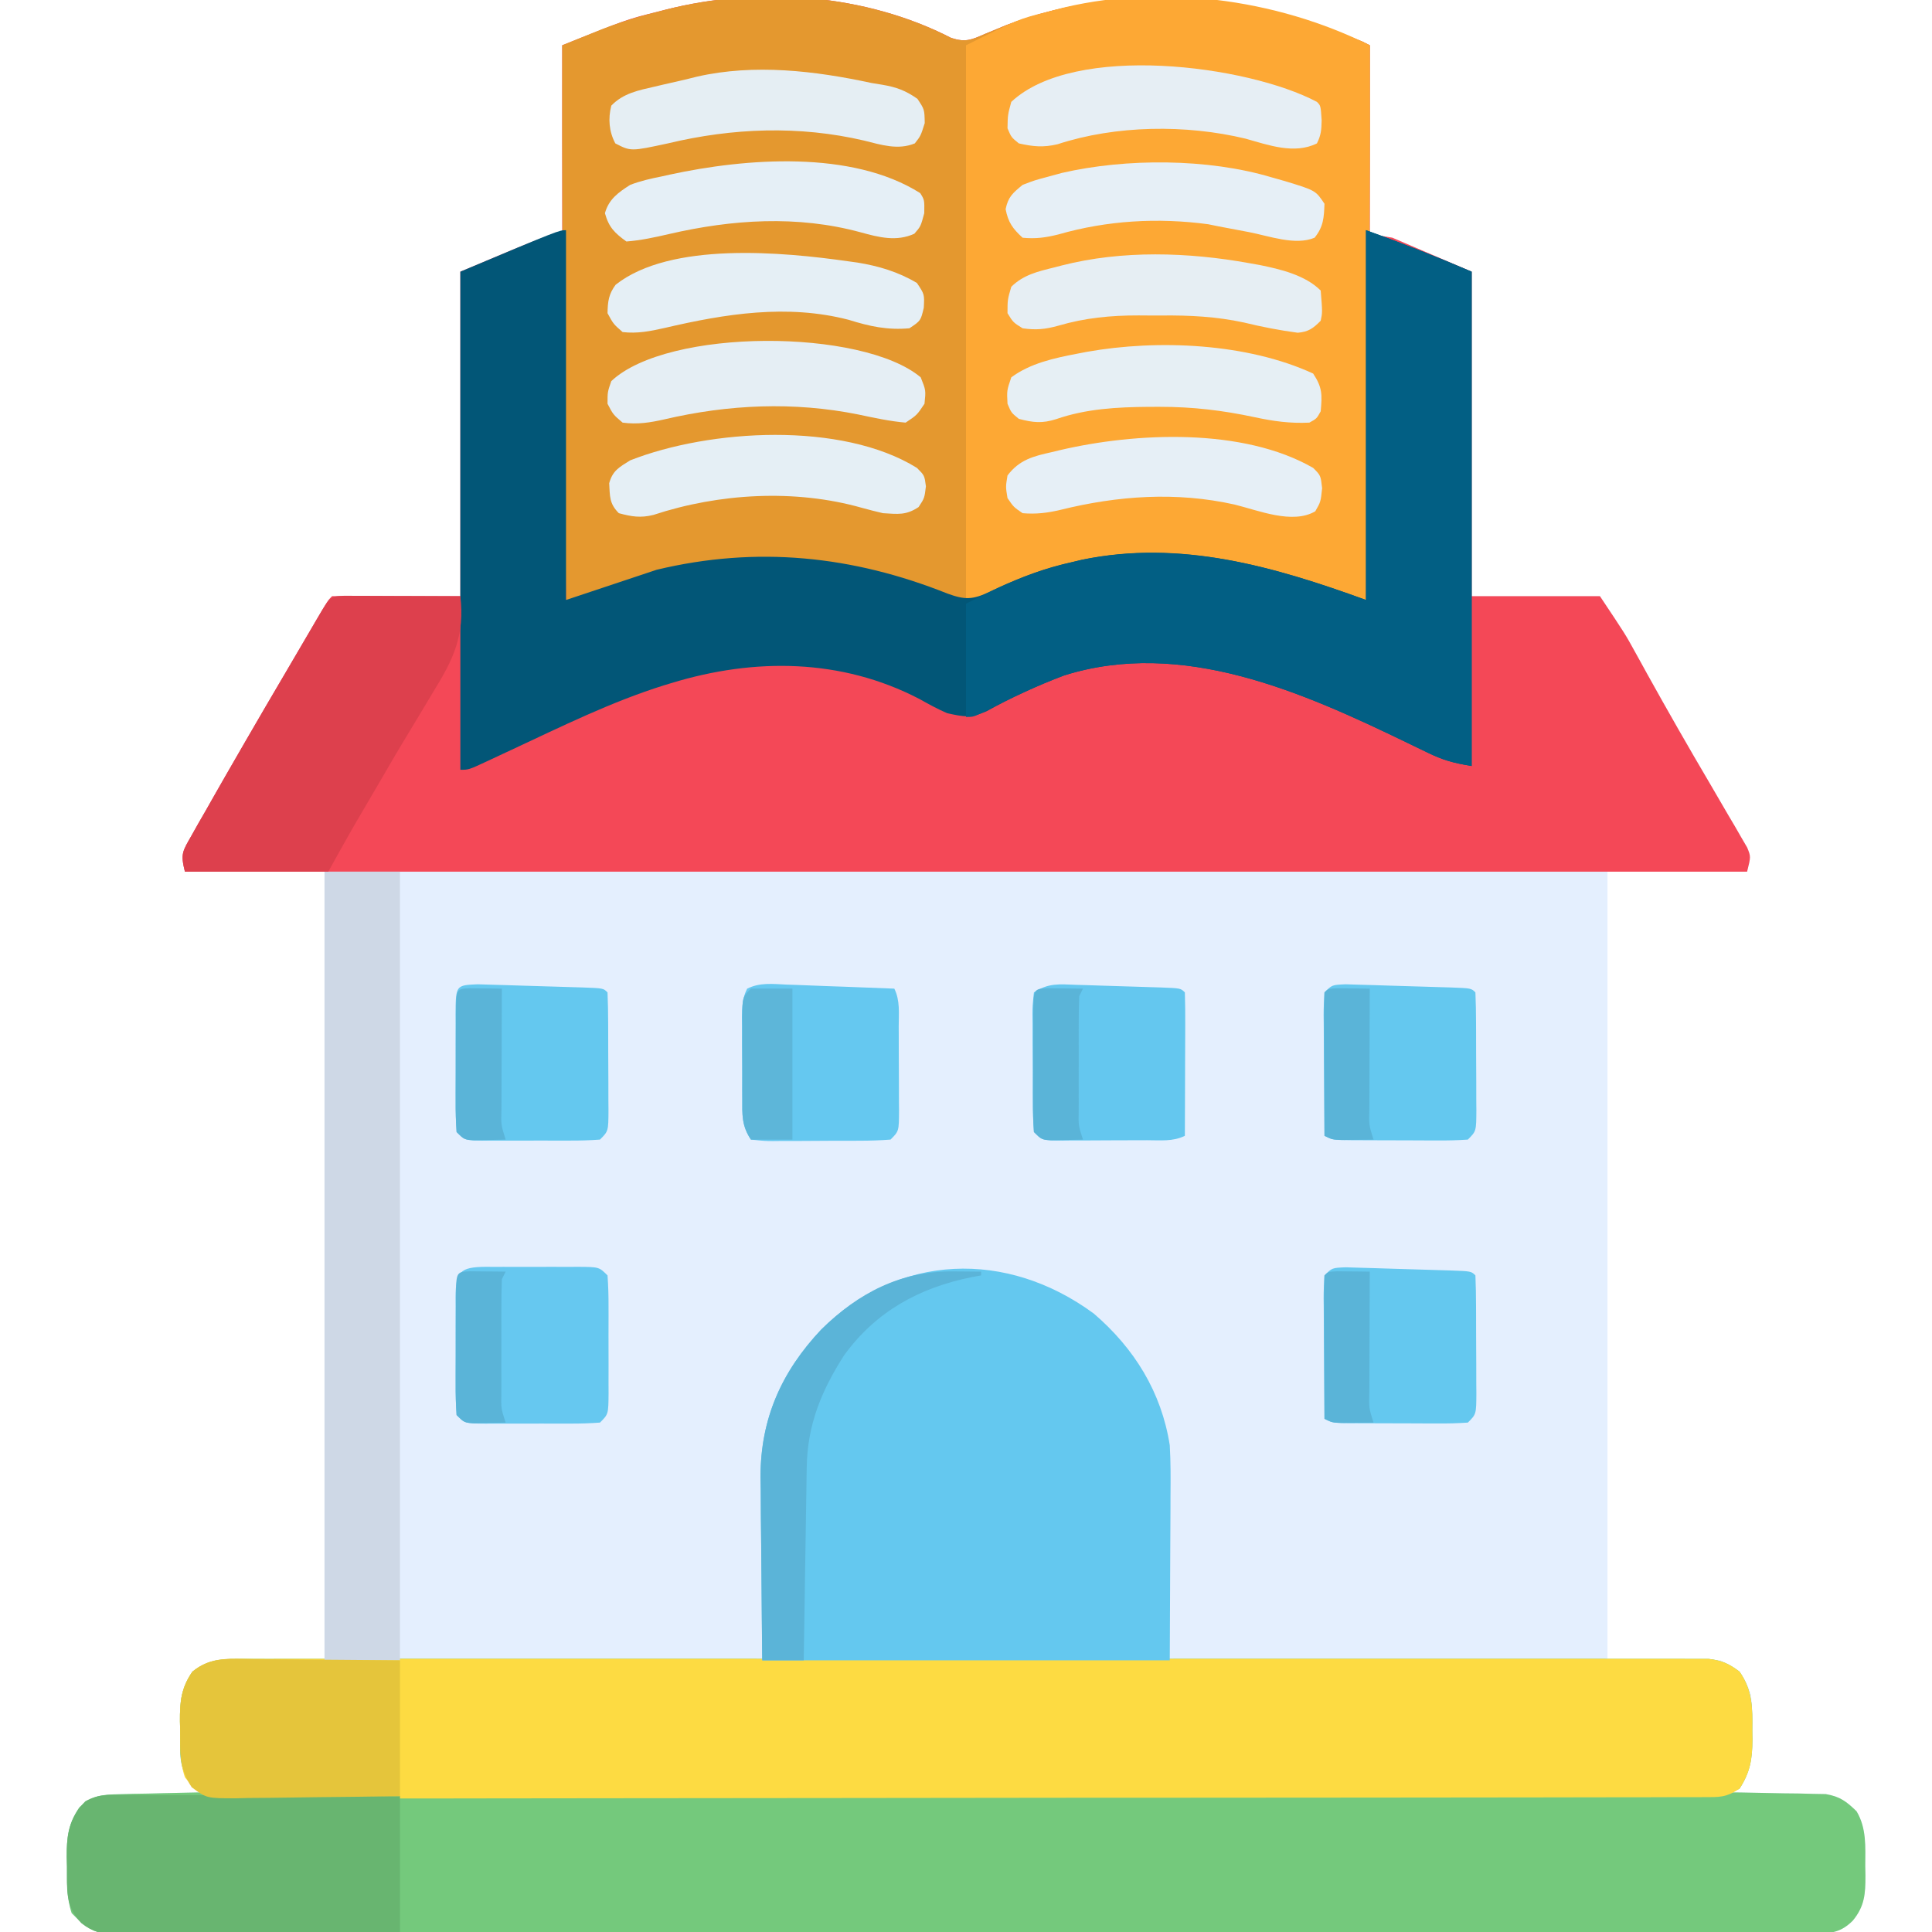
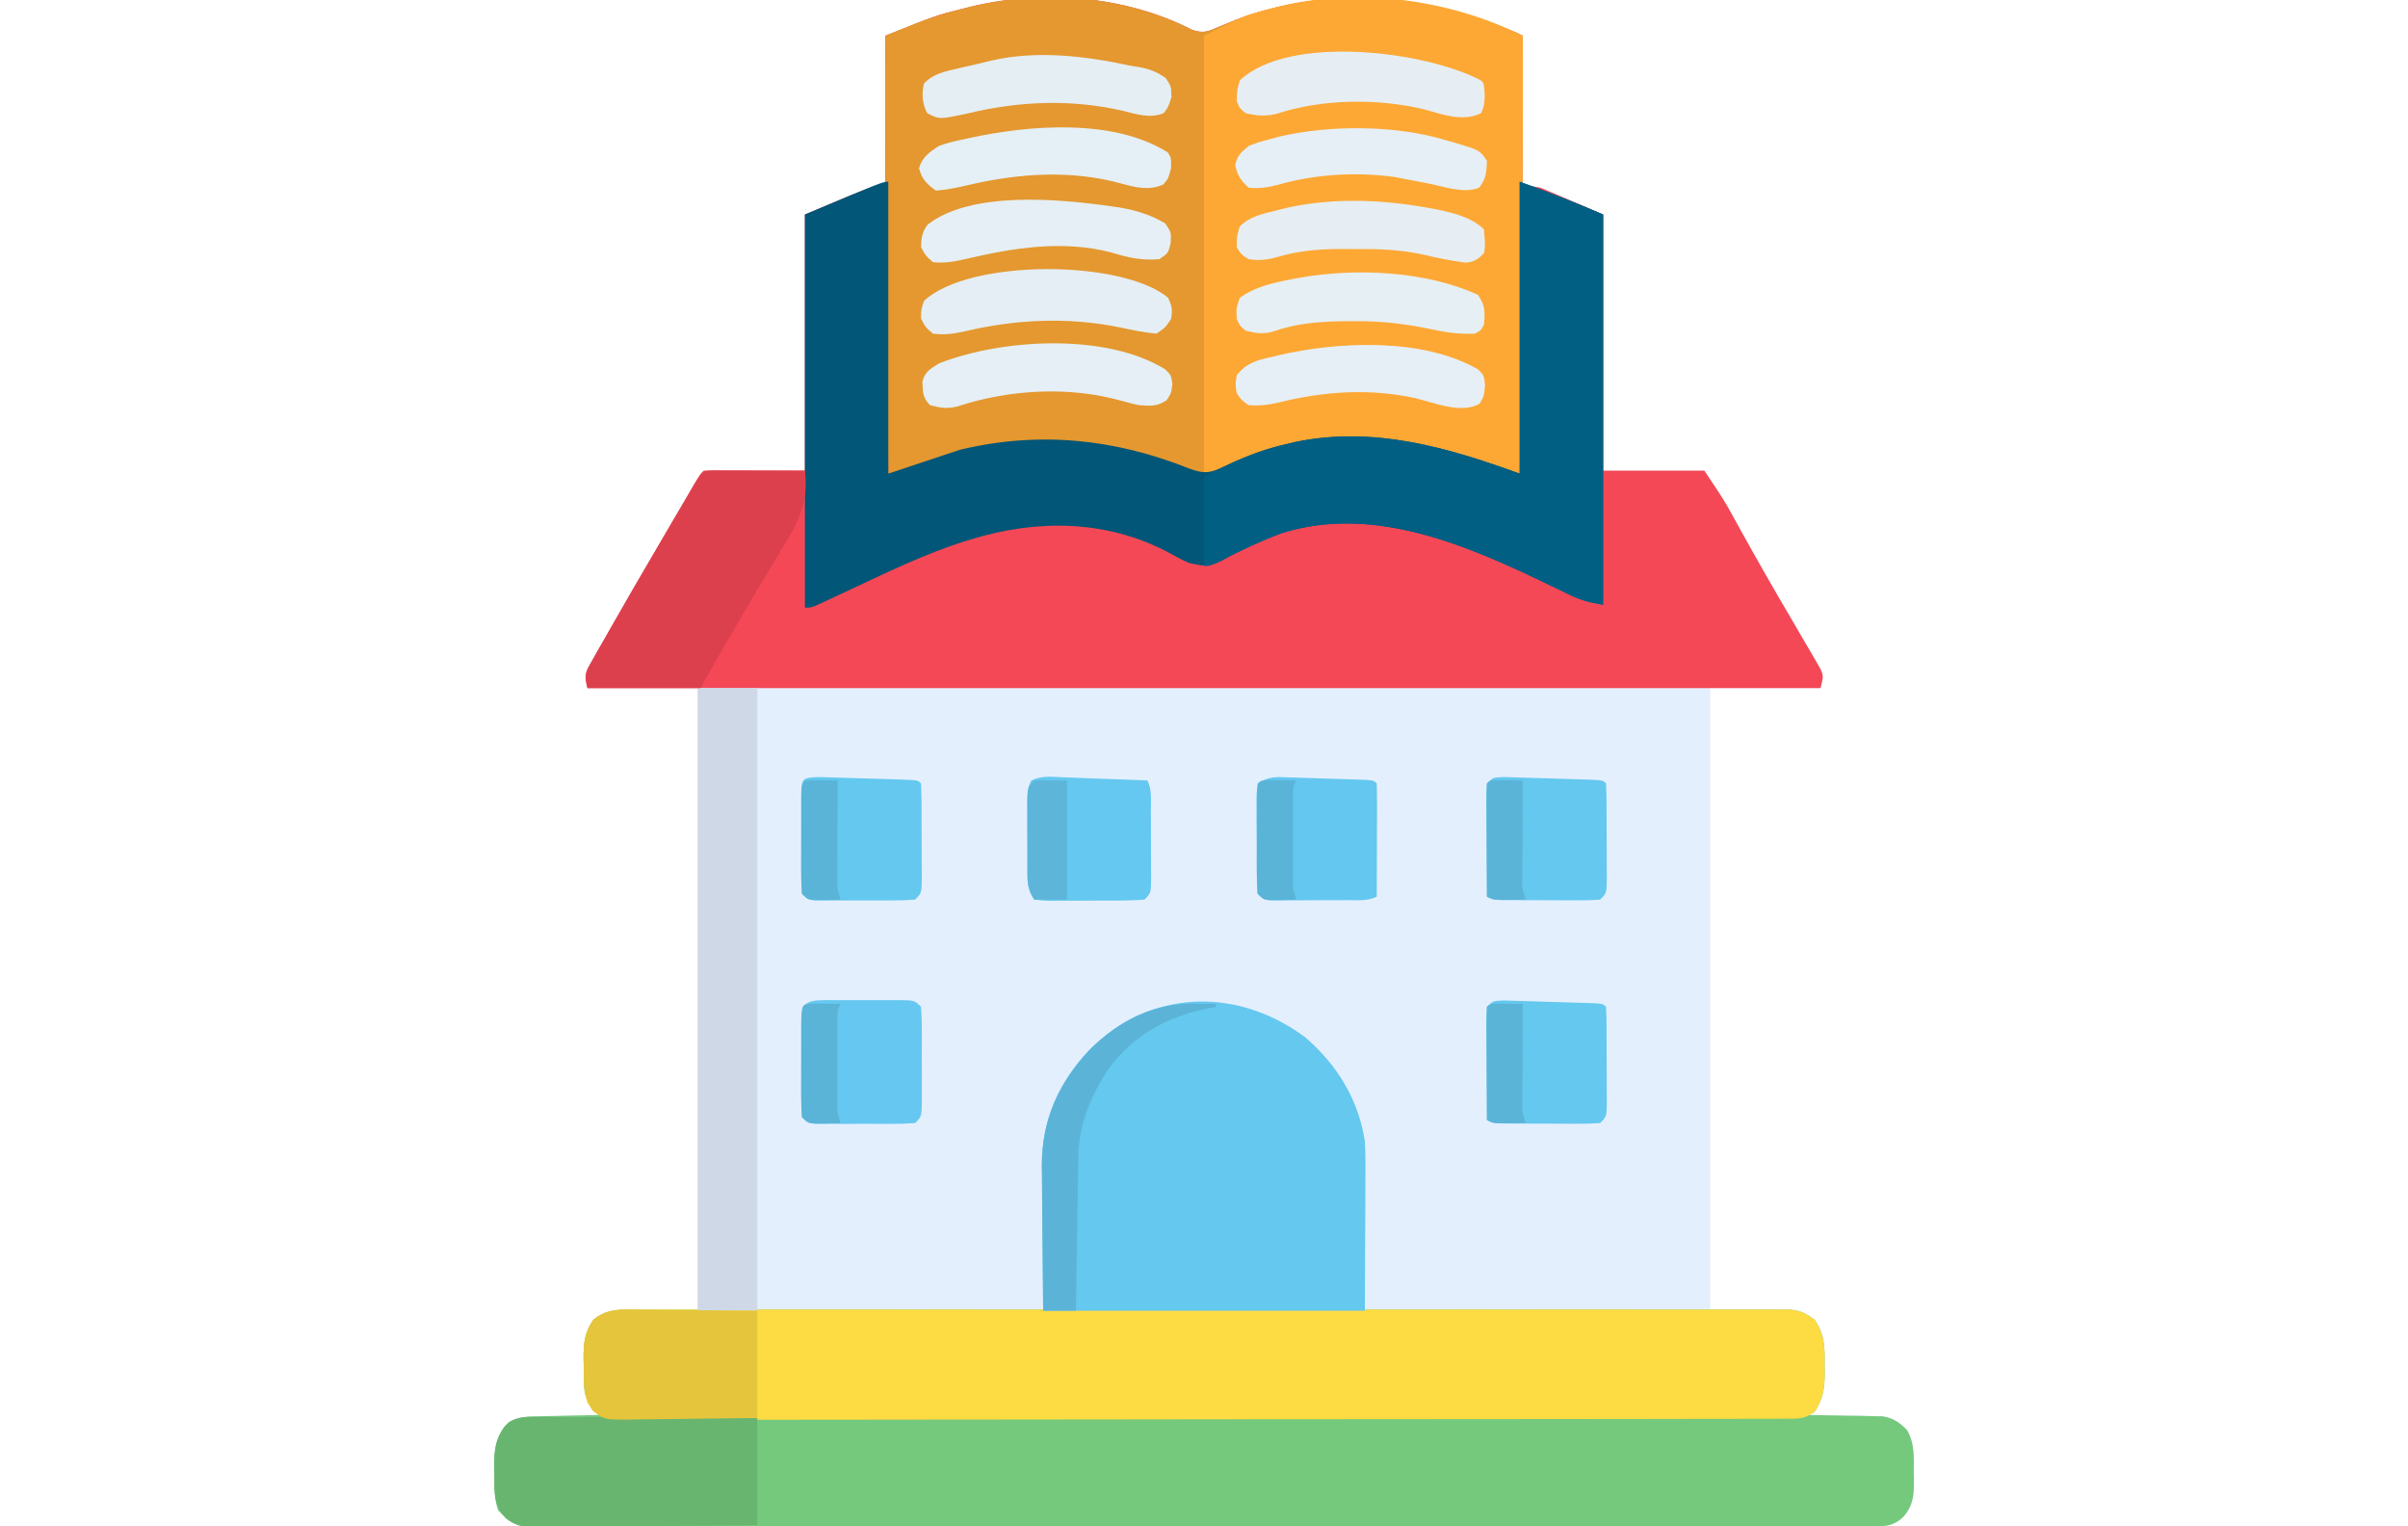
- <svg xmlns="http://www.w3.org/2000/svg" version="1.1" width="512" height="512">
+ <svg xmlns="http://www.w3.org/2000/svg" version="1.1" width="512" height="324.235" viewBox="0 0 512 512">
  <path d="M0 0 C3.765 1.218 5.333 0.512 8.91 -1.059 C9.833 -1.438 10.756 -1.817 11.707 -2.207 C12.682 -2.612 13.656 -3.017 14.66 -3.434 C46.031 -15.272 78.443 -11.487 108.91 0.941 C109.57 1.271 110.23 1.601 110.91 1.941 C110.91 18.441 110.91 34.941 110.91 51.941 C112.89 52.271 114.87 52.601 116.91 52.941 C123.84 55.911 130.77 58.881 137.91 61.941 C137.91 90.321 137.91 118.701 137.91 147.941 C149.13 147.941 160.35 147.941 171.91 147.941 C178.651 158.053 178.651 158.053 181.066 162.445 C181.878 163.91 181.878 163.91 182.705 165.404 C183.549 166.938 183.549 166.938 184.41 168.504 C189.851 178.316 195.418 188.044 201.115 197.709 C202.725 200.447 204.319 203.193 205.91 205.941 C206.495 206.93 207.081 207.919 207.684 208.938 C208.243 209.911 208.803 210.884 209.379 211.887 C210.144 213.198 210.144 213.198 210.924 214.536 C211.91 216.941 211.91 216.941 210.91 220.941 C198.7 220.941 186.49 220.941 173.91 220.941 C173.91 289.911 173.91 358.881 173.91 429.941 C183.81 429.941 193.71 429.941 203.91 429.941 C209.029 433.013 210.016 433.613 211.91 438.941 C212.315 442.121 212.33 445.24 212.285 448.441 C212.297 449.27 212.308 450.099 212.32 450.953 C212.296 456.008 211.739 459.581 208.91 463.941 C208.25 464.271 207.59 464.601 206.91 464.941 C208.143 464.955 208.143 464.955 209.401 464.97 C213.134 465.023 216.865 465.107 220.598 465.191 C221.891 465.206 223.185 465.22 224.518 465.234 C225.765 465.267 227.012 465.299 228.297 465.332 C230.017 465.363 230.017 465.363 231.772 465.396 C235.527 466.049 237.197 467.317 239.91 469.941 C242.598 474.424 242.242 479.366 242.223 484.441 C242.239 485.283 242.255 486.125 242.271 486.992 C242.275 491.79 242.088 495.096 238.91 498.941 C235.941 501.873 233.551 502.295 229.429 502.344 C228.7 502.338 227.971 502.331 227.219 502.325 C226.437 502.329 225.654 502.334 224.847 502.34 C222.208 502.353 219.569 502.344 216.93 502.336 C215.025 502.341 213.121 502.347 211.216 502.354 C205.969 502.371 200.722 502.368 195.475 502.363 C189.821 502.36 184.167 502.375 178.514 502.387 C167.432 502.408 156.351 502.413 145.269 502.411 C136.265 502.409 127.261 502.413 118.256 502.421 C115.666 502.423 113.075 502.425 110.485 502.427 C108.551 502.429 108.551 502.429 106.578 502.43 C89.112 502.444 71.646 502.451 54.181 502.447 C53.497 502.447 52.814 502.447 52.11 502.446 C48.647 502.445 45.184 502.445 41.72 502.444 C41.033 502.443 40.345 502.443 39.636 502.443 C38.245 502.443 36.854 502.442 35.463 502.442 C13.819 502.436 -7.825 502.451 -29.469 502.483 C-53.778 502.519 -78.086 502.539 -102.395 502.534 C-115.269 502.532 -128.143 502.537 -141.017 502.562 C-151.977 502.583 -162.937 502.586 -173.897 502.567 C-179.492 502.558 -185.086 502.557 -190.681 502.578 C-195.8 502.596 -200.918 502.592 -206.036 502.569 C-207.891 502.565 -209.746 502.569 -211.6 502.583 C-214.117 502.6 -216.631 502.586 -219.148 502.565 C-219.872 502.577 -220.596 502.59 -221.342 502.602 C-226.973 502.502 -229.311 500.841 -233.09 496.941 C-234.465 492.817 -234.314 488.949 -234.34 484.629 C-234.36 483.787 -234.381 482.944 -234.402 482.076 C-234.434 476.949 -234.037 473.329 -231.09 468.941 C-227.74 465.733 -225.134 465.533 -220.574 465.43 C-218.699 465.377 -218.699 465.377 -216.785 465.322 C-215.483 465.3 -214.181 465.277 -212.84 465.254 C-211.522 465.22 -210.205 465.186 -208.848 465.15 C-205.595 465.068 -202.343 464.999 -199.09 464.941 C-199.729 464.343 -200.369 463.745 -201.027 463.129 C-205 458.915 -204.307 454.085 -204.34 448.629 C-204.36 447.787 -204.381 446.944 -204.402 446.076 C-204.434 440.971 -204.102 437.27 -201.09 432.941 C-196.09 429.941 -196.09 429.941 -166.09 429.941 C-166.09 360.971 -166.09 292.001 -166.09 220.941 C-178.3 220.941 -190.51 220.941 -203.09 220.941 C-204.278 216.188 -203.732 215.592 -201.398 211.488 C-200.79 210.406 -200.182 209.324 -199.555 208.208 C-198.88 207.036 -198.204 205.864 -197.527 204.691 C-196.839 203.479 -196.152 202.266 -195.466 201.053 C-193.359 197.339 -191.227 193.639 -189.09 189.941 C-188.454 188.838 -187.818 187.735 -187.162 186.599 C-183.698 180.604 -180.205 174.628 -176.691 168.663 C-175.132 166.012 -173.578 163.358 -172.027 160.703 C-171.111 159.137 -170.194 157.57 -169.277 156.004 C-168.863 155.293 -168.448 154.583 -168.02 153.851 C-165.205 149.056 -165.205 149.056 -164.09 147.941 C-152.87 147.941 -141.65 147.941 -130.09 147.941 C-130.09 119.561 -130.09 91.181 -130.09 61.941 C-106.34 51.941 -106.34 51.941 -103.09 51.941 C-103.09 35.441 -103.09 18.941 -103.09 1.941 C-85.764 -4.989 -85.764 -4.989 -78.09 -6.871 C-76.92 -7.176 -76.92 -7.176 -75.727 -7.486 C-50.992 -13.784 -22.773 -11.711 0 0 Z " fill="#E4EFFE" transform="translate(252.0898,10.05859)" />
  <path d="M0 0 C3.765 1.218 5.333 0.512 8.91 -1.059 C9.833 -1.438 10.756 -1.817 11.707 -2.207 C12.682 -2.612 13.656 -3.017 14.66 -3.434 C46.031 -15.272 78.443 -11.487 108.91 0.941 C109.57 1.271 110.23 1.601 110.91 1.941 C110.91 18.441 110.91 34.941 110.91 51.941 C112.89 52.271 114.87 52.601 116.91 52.941 C123.84 55.911 130.77 58.881 137.91 61.941 C137.91 90.321 137.91 118.701 137.91 147.941 C149.13 147.941 160.35 147.941 171.91 147.941 C178.651 158.053 178.651 158.053 181.066 162.445 C181.878 163.91 181.878 163.91 182.705 165.404 C183.549 166.938 183.549 166.938 184.41 168.504 C189.851 178.316 195.418 188.044 201.115 197.709 C202.725 200.447 204.319 203.193 205.91 205.941 C206.495 206.93 207.081 207.919 207.684 208.938 C208.243 209.911 208.803 210.884 209.379 211.887 C210.144 213.198 210.144 213.198 210.924 214.536 C211.91 216.941 211.91 216.941 210.91 220.941 C74.29 220.941 -62.33 220.941 -203.09 220.941 C-204.278 216.188 -203.732 215.592 -201.398 211.488 C-200.486 209.865 -200.486 209.865 -199.555 208.208 C-198.88 207.036 -198.204 205.864 -197.527 204.691 C-196.839 203.479 -196.152 202.266 -195.466 201.053 C-193.359 197.339 -191.227 193.639 -189.09 189.941 C-188.136 188.287 -188.136 188.287 -187.162 186.599 C-183.698 180.604 -180.205 174.628 -176.691 168.663 C-175.132 166.012 -173.578 163.358 -172.027 160.703 C-171.111 159.137 -170.194 157.57 -169.277 156.004 C-168.863 155.293 -168.448 154.583 -168.02 153.851 C-165.205 149.056 -165.205 149.056 -164.09 147.941 C-152.87 147.941 -141.65 147.941 -130.09 147.941 C-130.09 119.561 -130.09 91.181 -130.09 61.941 C-106.34 51.941 -106.34 51.941 -103.09 51.941 C-103.09 35.441 -103.09 18.941 -103.09 1.941 C-85.764 -4.989 -85.764 -4.989 -78.09 -6.871 C-77.31 -7.074 -76.53 -7.277 -75.727 -7.486 C-50.992 -13.784 -22.773 -11.711 0 0 Z " fill="#F44857" transform="translate(252.0898,10.05859)" />
  <path d="M0 0 C0.68 -0.004 1.359 -0.009 2.059 -0.013 C4.341 -0.024 6.623 -0.014 8.905 -0.003 C10.556 -0.007 12.206 -0.012 13.857 -0.018 C18.397 -0.03 22.936 -0.024 27.476 -0.015 C32.37 -0.008 37.265 -0.018 42.159 -0.027 C51.749 -0.04 61.338 -0.037 70.928 -0.028 C78.72 -0.022 86.512 -0.021 94.304 -0.024 C95.412 -0.024 96.52 -0.025 97.662 -0.025 C99.913 -0.026 102.163 -0.027 104.414 -0.028 C125.531 -0.037 146.648 -0.027 167.765 -0.011 C185.894 0.003 204.022 0 222.151 -0.014 C243.191 -0.03 264.231 -0.036 285.272 -0.027 C287.514 -0.026 289.757 -0.025 291.999 -0.024 C293.654 -0.023 293.654 -0.023 295.343 -0.023 C303.128 -0.02 310.913 -0.024 318.698 -0.031 C328.182 -0.04 337.666 -0.038 347.15 -0.022 C351.991 -0.014 356.832 -0.011 361.673 -0.02 C366.102 -0.029 370.53 -0.025 374.959 -0.009 C376.564 -0.005 378.169 -0.007 379.774 -0.014 C381.951 -0.023 384.127 -0.014 386.304 0 C387.514 0 388.725 0.001 389.972 0.001 C393.484 0.417 395.34 1.268 398.152 3.378 C401.606 8.385 401.609 13.016 401.527 18.878 C401.538 19.706 401.55 20.535 401.562 21.389 C401.538 26.444 400.981 30.017 398.152 34.378 C397.492 34.708 396.832 35.038 396.152 35.378 C396.974 35.387 397.796 35.396 398.643 35.406 C402.376 35.46 406.107 35.543 409.839 35.628 C411.133 35.642 412.426 35.656 413.759 35.67 C415.006 35.703 416.254 35.735 417.538 35.768 C418.685 35.789 419.832 35.81 421.014 35.832 C424.769 36.485 426.438 37.753 429.152 40.378 C431.84 44.86 431.484 49.802 431.464 54.878 C431.48 55.719 431.497 56.561 431.513 57.428 C431.517 62.226 431.33 65.532 428.152 69.378 C425.183 72.309 422.793 72.731 418.67 72.78 C417.941 72.774 417.212 72.767 416.461 72.761 C415.678 72.766 414.895 72.771 414.089 72.776 C411.45 72.789 408.811 72.78 406.172 72.772 C404.267 72.777 402.362 72.783 400.457 72.79 C395.21 72.807 389.964 72.804 384.717 72.799 C379.063 72.796 373.409 72.811 367.755 72.823 C356.674 72.844 345.592 72.849 334.511 72.847 C325.507 72.846 316.502 72.849 307.498 72.857 C304.907 72.859 302.317 72.861 299.726 72.863 C297.792 72.865 297.792 72.865 295.819 72.866 C278.354 72.88 260.888 72.887 243.422 72.883 C242.739 72.883 242.056 72.883 241.352 72.882 C237.888 72.882 234.425 72.881 230.962 72.88 C230.274 72.879 229.586 72.879 228.878 72.879 C227.487 72.879 226.096 72.878 224.705 72.878 C203.061 72.872 181.417 72.887 159.772 72.92 C135.464 72.956 111.155 72.975 86.847 72.97 C73.973 72.968 61.099 72.973 48.224 72.998 C37.264 73.019 26.304 73.023 15.344 73.004 C9.75 72.994 4.155 72.993 -1.439 73.014 C-6.558 73.033 -11.676 73.028 -16.795 73.005 C-18.649 73.001 -20.504 73.005 -22.359 73.019 C-24.875 73.036 -27.389 73.022 -29.906 73.001 C-30.63 73.013 -31.354 73.026 -32.101 73.038 C-37.732 72.938 -40.07 71.277 -43.848 67.378 C-45.223 63.253 -45.072 59.385 -45.098 55.065 C-45.119 54.223 -45.139 53.38 -45.161 52.512 C-45.193 47.386 -44.795 43.765 -41.848 39.378 C-38.498 36.169 -35.893 35.969 -31.333 35.866 C-30.082 35.83 -28.832 35.795 -27.544 35.758 C-26.242 35.736 -24.94 35.713 -23.598 35.69 C-21.622 35.639 -21.622 35.639 -19.606 35.587 C-16.354 35.504 -13.101 35.435 -9.848 35.378 C-10.488 34.779 -11.127 34.181 -11.786 33.565 C-15.759 29.351 -15.065 24.521 -15.098 19.065 C-15.119 18.223 -15.139 17.38 -15.161 16.512 C-15.193 11.407 -14.86 7.706 -11.848 3.378 C-7.861 0.388 -4.93 0.002 0 0 Z " fill="#74C97C" transform="translate(62.84822,439.6225)" />
  <path d="M0 0 C3.765 1.218 5.333 0.512 8.91 -1.059 C9.833 -1.438 10.756 -1.817 11.707 -2.207 C12.682 -2.612 13.656 -3.017 14.66 -3.434 C46.031 -15.272 78.443 -11.487 108.91 0.941 C109.9 1.436 109.9 1.436 110.91 1.941 C110.981 34.543 110.813 67.136 110.447 99.735 C110.384 105.323 110.325 110.91 110.266 116.498 C110.15 127.313 110.031 138.127 109.91 148.941 C105.651 148.287 102.126 147.323 98.16 145.629 C92.71 143.47 87.321 141.947 81.598 140.691 C80.857 140.529 80.117 140.366 79.354 140.198 C56.532 135.391 29.056 136.153 8.535 148.441 C4.642 150.052 4.374 150.094 0.734 148.727 C-0.057 148.439 -0.849 148.151 -1.664 147.854 C-2.465 147.553 -3.265 147.252 -4.09 146.941 C-6.288 146.166 -8.49 145.404 -10.693 144.643 C-12.157 144.137 -13.618 143.624 -15.076 143.104 C-42.215 133.819 -70.922 138.854 -97.091 148.346 C-99.09 148.941 -99.09 148.941 -102.09 148.941 C-102.223 137.01 -102.354 125.079 -102.481 113.147 C-102.54 107.601 -102.6 102.054 -102.663 96.508 C-103.016 64.985 -103.158 33.467 -103.09 1.941 C-100.703 0.973 -98.315 0.008 -95.926 -0.956 C-95.255 -1.228 -94.585 -1.501 -93.894 -1.781 C-88.71 -3.868 -83.52 -5.539 -78.09 -6.871 C-77.31 -7.074 -76.53 -7.277 -75.727 -7.486 C-50.992 -13.784 -22.773 -11.711 0 0 Z " fill="#E4982F" transform="translate(252.0898,10.05859)" />
  <path d="M0 0 C0.07 32.601 -0.097 65.194 -0.464 97.794 C-0.526 103.381 -0.585 108.969 -0.645 114.557 C-0.76 125.371 -0.879 136.186 -1 147 C-5.259 146.345 -8.784 145.382 -12.75 143.688 C-18.2 141.529 -23.589 140.006 -29.312 138.75 C-30.053 138.587 -30.793 138.424 -31.556 138.257 C-54.577 133.408 -80.017 134.814 -101.242 145.656 C-104 147 -104 147 -107 147 C-107 98.49 -107 49.98 -107 0 C-93.165 -6.918 -93.165 -6.918 -85.625 -8.812 C-84.494 -9.117 -84.494 -9.117 -83.34 -9.428 C-56.35 -16.564 -24.875 -12.438 0 0 Z " fill="#FDA834" transform="translate(363,12)" />
  <path d="M0 0 C0.68 -0.004 1.359 -0.009 2.059 -0.013 C4.341 -0.024 6.623 -0.014 8.905 -0.003 C10.556 -0.007 12.206 -0.012 13.857 -0.018 C18.397 -0.03 22.936 -0.024 27.476 -0.015 C32.37 -0.008 37.265 -0.018 42.159 -0.027 C51.749 -0.04 61.338 -0.037 70.928 -0.028 C78.72 -0.022 86.512 -0.021 94.304 -0.024 C95.412 -0.024 96.52 -0.025 97.662 -0.025 C99.913 -0.026 102.163 -0.027 104.414 -0.028 C125.531 -0.037 146.648 -0.027 167.765 -0.011 C185.894 0.003 204.022 0 222.151 -0.014 C243.191 -0.03 264.231 -0.036 285.272 -0.027 C287.514 -0.026 289.757 -0.025 291.999 -0.024 C293.654 -0.023 293.654 -0.023 295.343 -0.023 C303.128 -0.02 310.913 -0.024 318.698 -0.031 C328.182 -0.04 337.666 -0.038 347.15 -0.022 C351.991 -0.014 356.832 -0.011 361.673 -0.02 C366.102 -0.029 370.53 -0.025 374.959 -0.009 C376.564 -0.005 378.169 -0.007 379.774 -0.014 C381.951 -0.023 384.127 -0.014 386.304 0 C387.514 0 388.725 0.001 389.972 0.001 C393.484 0.417 395.34 1.268 398.152 3.378 C401.606 8.385 401.609 13.016 401.527 18.878 C401.538 19.706 401.55 20.535 401.562 21.389 C401.538 26.441 401.006 30.036 398.152 34.378 C394.512 36.804 392.823 36.631 388.487 36.638 C387.461 36.643 387.461 36.643 386.414 36.649 C384.105 36.659 381.796 36.656 379.487 36.652 C377.822 36.656 376.156 36.661 374.491 36.668 C369.901 36.682 365.311 36.683 360.722 36.683 C355.777 36.685 350.832 36.698 345.887 36.709 C335.069 36.732 324.251 36.74 313.433 36.745 C306.682 36.748 299.931 36.755 293.18 36.762 C274.5 36.782 255.82 36.798 237.139 36.801 C235.943 36.801 234.747 36.801 233.515 36.801 C231.09 36.802 228.665 36.802 226.24 36.803 C225.037 36.803 223.833 36.803 222.593 36.803 C221.387 36.803 220.182 36.803 218.941 36.804 C199.402 36.807 179.864 36.834 160.326 36.872 C140.28 36.91 120.235 36.929 100.19 36.929 C88.929 36.93 77.668 36.938 66.408 36.967 C56.821 36.992 47.235 36.999 37.648 36.984 C32.754 36.977 27.861 36.978 22.967 37 C18.49 37.021 14.013 37.019 9.536 36.998 C7.914 36.994 6.291 36.999 4.669 37.013 C2.468 37.031 0.269 37.019 -1.932 36.998 C-3.768 37 -3.768 37 -5.64 37.001 C-9.771 36.198 -11.245 34.614 -13.848 31.378 C-15.223 27.253 -15.072 23.385 -15.098 19.065 C-15.119 18.223 -15.139 17.38 -15.161 16.512 C-15.193 11.407 -14.86 7.706 -11.848 3.378 C-7.861 0.388 -4.93 0.002 0 0 Z " fill="#FDDB42" transform="translate(62.84822,439.6225)" />
  <path d="M0 0 C0 32.34 0 64.68 0 98 C7.92 95.36 15.84 92.72 24 90 C50.515 83.62 75.984 86.276 101.056 96.292 C105.796 98.019 107.739 97.96 112.481 95.751 C113.168 95.42 113.855 95.09 114.562 94.75 C120.945 91.826 127.108 89.469 134 88 C135.288 87.694 135.288 87.694 136.602 87.383 C162.864 81.982 187.512 89.095 212 98 C212 65.66 212 33.32 212 0 C221.444 3.373 230.783 7.05 240 11 C240 54.23 240 97.46 240 142 C235.105 141.184 232.439 140.471 228.168 138.375 C227.052 137.837 225.936 137.3 224.787 136.746 C224.2 136.461 223.614 136.176 223.01 135.882 C195.103 122.375 163.266 108.163 132 118 C124.92 120.667 118.052 123.828 111.438 127.5 C107.227 129.337 105.451 128.987 101 128 C98.424 126.897 96.01 125.547 93.562 124.188 C72.976 113.502 49.991 113.288 28 120 C27.323 120.204 26.646 120.408 25.948 120.619 C12.026 124.979 -1.15 131.51 -14.344 137.665 C-15.097 138.015 -15.85 138.365 -16.626 138.726 C-18.06 139.394 -19.492 140.065 -20.922 140.739 C-25.777 143 -25.777 143 -28 143 C-28 99.44 -28 55.88 -28 11 C-1.875 0 -1.875 0 0 0 Z " fill="#025677" transform="translate(150,61)" />
  <path d="M0 0 C10.761 9.226 17.933 20.832 20.137 34.895 C20.397 39.346 20.371 43.784 20.332 48.242 C20.33 49.354 20.328 50.465 20.326 51.61 C20.316 55.726 20.288 59.841 20.262 63.957 C20.22 73.176 20.179 82.396 20.137 91.895 C-15.503 91.895 -51.143 91.895 -87.863 91.895 C-87.946 82.407 -88.028 72.92 -88.113 63.145 C-88.15 60.174 -88.186 57.203 -88.224 54.142 C-88.235 51.752 -88.246 49.362 -88.254 46.973 C-88.274 45.76 -88.295 44.548 -88.316 43.298 C-88.322 27.85 -82.74 15.405 -72.242 4.25 C-51.756 -16.034 -23.042 -16.944 0 0 Z " fill="#64C8EF" transform="translate(289.8633,348.1055)" />
  <path d="M0 0 C9.444 3.373 18.783 7.05 28 11 C28 54.23 28 97.46 28 142 C23.105 141.184 20.439 140.471 16.168 138.375 C15.052 137.837 13.936 137.3 12.787 136.746 C12.2 136.461 11.614 136.176 11.01 135.882 C-16.897 122.375 -48.734 108.163 -80 118 C-87.156 120.696 -94.059 123.98 -100.875 127.438 C-104 129 -104 129 -106 129 C-106 119.1 -106 109.2 -106 99 C-96.768 94.101 -88.24 90.383 -78 88 C-77.073 87.774 -76.146 87.549 -75.191 87.316 C-49.059 81.942 -24.351 89.145 0 98 C0 65.66 0 33.32 0 0 Z " fill="#025F84" transform="translate(362,61)" />
  <path d="M0 0 C6.6 0 13.2 0 20 0 C20 68.97 20 137.94 20 209 C13.4 209 6.8 209 0 209 C0 140.03 0 71.06 0 0 Z " fill="#CED8E6" transform="translate(86,231)" />
  <path d="M0 0 C0.791 -0 1.581 -0.001 2.396 -0.001 C5.004 0.001 7.612 0.024 10.22 0.048 C12.03 0.053 13.84 0.057 15.651 0.06 C20.412 0.072 25.173 0.101 29.934 0.135 C35.648 0.171 41.362 0.184 47.077 0.202 C55.755 0.231 64.432 0.289 73.11 0.341 C73.11 12.221 73.11 24.101 73.11 36.341 C53.136 36.541 53.136 36.541 44.61 36.585 C38.797 36.615 32.983 36.65 27.17 36.718 C22.482 36.772 17.795 36.802 13.106 36.815 C11.319 36.824 9.532 36.842 7.746 36.869 C5.239 36.906 2.734 36.911 0.227 36.908 C-0.877 36.935 -0.877 36.935 -2.003 36.963 C-5.861 36.924 -8.35 36.355 -11.334 33.993 C-15.706 29.455 -15.104 24.973 -15.14 19.028 C-15.16 18.186 -15.181 17.343 -15.202 16.475 C-15.239 10.566 -14.615 6.108 -10.274 1.7 C-6.911 -0.218 -3.765 -0.055 0 0 Z " fill="#68B570" transform="translate(32.88965,475.6594)" />
  <path d="M0 0 C1.434 0 2.867 0.006 4.301 0.016 C5.43 0.018 5.43 0.018 6.583 0.02 C8.998 0.026 11.413 0.038 13.828 0.051 C15.461 0.056 17.095 0.061 18.728 0.065 C22.741 0.076 26.753 0.093 30.765 0.114 C31.959 10.404 28.979 16.771 23.64 25.364 C22.911 26.58 22.185 27.798 21.461 29.017 C19.979 31.507 18.484 33.987 16.977 36.462 C14.215 41.005 11.546 45.601 8.877 50.2 C6.719 53.919 4.543 57.626 2.364 61.333 C0.121 65.235 -2.049 69.179 -4.235 73.114 C-16.775 73.114 -29.315 73.114 -42.235 73.114 C-43.423 68.36 -42.877 67.764 -40.543 63.66 C-39.631 62.037 -39.631 62.037 -38.7 60.381 C-38.025 59.208 -37.349 58.036 -36.672 56.864 C-35.984 55.651 -35.297 54.439 -34.611 53.225 C-32.504 49.511 -30.372 45.811 -28.235 42.114 C-27.598 41.01 -26.962 39.907 -26.307 38.771 C-22.843 32.776 -19.35 26.8 -15.836 20.835 C-14.276 18.185 -12.723 15.531 -11.172 12.875 C-10.256 11.309 -9.339 9.742 -8.422 8.176 C-8.007 7.466 -7.592 6.755 -7.165 6.023 C-3.704 0.13 -3.704 0.13 0 0 Z " fill="#DD404D" transform="translate(91.23462,157.8865)" />
  <path d="M0 0 C1.103 0.004 2.205 0.008 3.342 0.013 C6.857 0.03 10.372 0.067 13.887 0.105 C16.273 0.121 18.659 0.134 21.045 0.146 C26.888 0.177 32.731 0.236 38.574 0.293 C38.574 12.173 38.574 24.053 38.574 36.293 C31.259 36.408 23.947 36.507 16.632 36.568 C14.144 36.593 11.656 36.627 9.168 36.67 C5.591 36.731 2.015 36.759 -1.562 36.781 C-3.23 36.82 -3.23 36.82 -4.931 36.859 C-12.653 36.862 -12.653 36.862 -16.605 33.95 C-19.95 29.069 -19.641 24.676 -19.676 18.98 C-19.696 18.138 -19.717 17.296 -19.738 16.428 C-19.77 11.322 -19.438 7.621 -16.426 3.293 C-11.616 -0.87 -6.002 -0.087 0 0 Z " fill="#E5C53B" transform="translate(67.42578,439.707)" />
  <path d="M0 0 C0.817 0.026 1.634 0.053 2.476 0.08 C5.085 0.168 7.693 0.277 10.301 0.387 C12.07 0.45 13.838 0.512 15.607 0.572 C19.943 0.723 24.278 0.894 28.613 1.074 C30.19 4.228 29.776 7.612 29.781 11.074 C29.786 12.261 29.786 12.261 29.791 13.473 C29.796 15.147 29.799 16.822 29.799 18.496 C29.801 21.064 29.819 23.631 29.838 26.199 C29.841 27.824 29.843 29.449 29.844 31.074 C29.851 31.845 29.858 32.616 29.866 33.41 C29.842 38.845 29.842 38.845 27.613 41.074 C24.84 41.286 22.169 41.378 19.395 41.375 C18.581 41.379 17.767 41.384 16.929 41.388 C15.207 41.394 13.486 41.394 11.764 41.39 C9.124 41.387 6.484 41.41 3.844 41.436 C2.173 41.438 0.503 41.439 -1.168 41.438 C-1.961 41.447 -2.753 41.456 -3.57 41.465 C-5.795 41.447 -5.795 41.447 -9.387 41.074 C-11.853 37.374 -11.693 34.513 -11.688 30.23 C-11.692 29.465 -11.696 28.699 -11.7 27.911 C-11.706 26.294 -11.707 24.676 -11.702 23.059 C-11.699 20.583 -11.723 18.109 -11.748 15.633 C-11.75 14.061 -11.751 12.49 -11.75 10.918 C-11.759 10.177 -11.768 9.437 -11.778 8.673 C-11.753 5.889 -11.652 3.601 -10.388 1.089 C-7.066 -0.595 -3.624 -0.171 0 0 Z " fill="#65C8F0" transform="translate(208.3867,260.9258)" />
  <path d="M0 0 C1.156 0.006 1.156 0.006 2.336 0.012 C3.127 0.01 3.919 0.008 4.734 0.006 C6.409 0.005 8.083 0.009 9.758 0.017 C12.326 0.028 14.893 0.017 17.461 0.004 C19.086 0.006 20.711 0.008 22.336 0.012 C23.107 0.008 23.878 0.004 24.672 0 C30.106 0.048 30.106 0.048 32.336 2.278 C32.536 5.051 32.616 7.723 32.602 10.497 C32.604 11.717 32.604 11.717 32.607 12.962 C32.609 14.684 32.605 16.405 32.597 18.127 C32.586 20.767 32.597 23.407 32.609 26.047 C32.608 27.718 32.605 29.389 32.602 31.059 C32.606 31.852 32.61 32.645 32.614 33.461 C32.566 39.048 32.566 39.048 30.336 41.278 C27.635 41.478 25.038 41.558 22.336 41.544 C21.544 41.545 20.753 41.547 19.938 41.549 C18.263 41.551 16.589 41.547 14.914 41.539 C12.346 41.528 9.779 41.539 7.211 41.551 C5.586 41.55 3.961 41.547 2.336 41.544 C1.18 41.55 1.18 41.55 0 41.556 C-5.434 41.508 -5.434 41.508 -7.664 39.278 C-7.864 36.505 -7.944 33.833 -7.93 31.059 C-7.932 30.245 -7.934 29.432 -7.935 28.593 C-7.937 26.872 -7.933 25.15 -7.925 23.429 C-7.914 20.788 -7.925 18.149 -7.938 15.508 C-7.936 13.838 -7.934 12.167 -7.93 10.497 C-7.934 9.704 -7.938 8.911 -7.942 8.094 C-7.884 1.324 -6.803 0.06 0 0 Z " fill="#66C8F0" transform="translate(128.6641,335.7221)" />
  <path d="M0 0 C1.549 0.036 3.098 0.083 4.646 0.139 C5.462 0.162 6.278 0.185 7.119 0.208 C8.845 0.258 10.571 0.313 12.296 0.373 C14.947 0.463 17.598 0.538 20.25 0.61 C21.924 0.661 23.597 0.712 25.271 0.764 C26.069 0.787 26.867 0.81 27.689 0.834 C33.276 1.035 33.276 1.035 34.392 2.151 C34.506 4.867 34.557 7.556 34.56 10.272 C34.565 11.495 34.565 11.495 34.57 12.742 C34.575 14.47 34.578 16.197 34.578 17.925 C34.58 20.574 34.598 23.223 34.617 25.872 C34.62 27.547 34.622 29.222 34.623 30.897 C34.63 31.693 34.637 32.489 34.645 33.309 C34.621 38.922 34.621 38.922 32.392 41.151 C29.691 41.339 27.094 41.407 24.392 41.382 C23.601 41.381 22.809 41.381 21.994 41.38 C20.319 41.377 18.645 41.369 16.97 41.357 C14.403 41.339 11.835 41.336 9.267 41.337 C7.642 41.332 6.017 41.326 4.392 41.319 C3.236 41.317 3.236 41.317 2.056 41.316 C-3.376 41.267 -3.376 41.267 -5.608 40.151 C-5.657 34.776 -5.693 29.401 -5.718 24.026 C-5.728 22.196 -5.741 20.367 -5.759 18.537 C-5.783 15.911 -5.794 13.285 -5.803 10.659 C-5.813 9.838 -5.824 9.017 -5.834 8.171 C-5.835 6.163 -5.73 4.156 -5.608 2.151 C-3.608 0.151 -3.608 0.151 0 0 Z " fill="#64C8EF" transform="translate(356.6077,335.8489)" />
  <path d="M0 0 C1.549 0.036 3.098 0.083 4.646 0.139 C5.462 0.162 6.278 0.185 7.119 0.208 C8.845 0.258 10.571 0.313 12.296 0.373 C14.947 0.463 17.598 0.538 20.25 0.61 C21.924 0.661 23.597 0.712 25.271 0.764 C26.069 0.787 26.867 0.81 27.689 0.834 C33.276 1.035 33.276 1.035 34.392 2.151 C34.506 4.867 34.557 7.556 34.56 10.272 C34.565 11.495 34.565 11.495 34.57 12.742 C34.575 14.47 34.578 16.197 34.578 17.925 C34.58 20.574 34.598 23.223 34.617 25.872 C34.62 27.547 34.622 29.222 34.623 30.897 C34.63 31.693 34.637 32.489 34.645 33.309 C34.621 38.922 34.621 38.922 32.392 41.151 C29.691 41.339 27.094 41.407 24.392 41.382 C23.601 41.381 22.809 41.381 21.994 41.38 C20.319 41.377 18.645 41.369 16.97 41.357 C14.403 41.339 11.835 41.336 9.267 41.337 C7.642 41.332 6.017 41.326 4.392 41.319 C3.236 41.317 3.236 41.317 2.056 41.316 C-3.376 41.267 -3.376 41.267 -5.608 40.151 C-5.657 34.776 -5.693 29.401 -5.718 24.026 C-5.728 22.196 -5.741 20.367 -5.759 18.537 C-5.783 15.911 -5.794 13.285 -5.803 10.659 C-5.813 9.838 -5.824 9.017 -5.834 8.171 C-5.835 6.163 -5.73 4.156 -5.608 2.151 C-3.608 0.151 -3.608 0.151 0 0 Z " fill="#64C8EF" transform="translate(356.6077,260.8489)" />
  <path d="M0 0 C0.792 0.023 1.585 0.045 2.401 0.069 C4.074 0.119 5.747 0.174 7.419 0.233 C9.989 0.324 12.559 0.399 15.129 0.471 C16.753 0.521 18.376 0.573 20 0.625 C21.159 0.659 21.159 0.659 22.342 0.695 C27.751 0.896 27.751 0.896 28.867 2.012 C28.956 4.823 28.982 7.61 28.965 10.422 C28.963 11.264 28.962 12.106 28.961 12.973 C28.955 15.674 28.942 18.374 28.93 21.074 C28.925 22.9 28.92 24.727 28.916 26.553 C28.905 31.039 28.888 35.525 28.867 40.012 C25.714 41.588 22.33 41.175 18.867 41.18 C17.68 41.185 17.68 41.185 16.469 41.19 C14.794 41.195 13.12 41.197 11.445 41.197 C8.877 41.199 6.31 41.217 3.742 41.236 C2.117 41.239 0.492 41.241 -1.133 41.242 C-1.904 41.249 -2.675 41.257 -3.469 41.264 C-8.904 41.241 -8.904 41.241 -11.133 39.012 C-11.345 36.239 -11.437 33.568 -11.434 30.793 C-11.438 29.979 -11.442 29.166 -11.447 28.327 C-11.452 26.606 -11.453 24.884 -11.448 23.163 C-11.445 20.522 -11.469 17.883 -11.494 15.242 C-11.496 13.572 -11.497 11.901 -11.496 10.23 C-11.505 9.438 -11.515 8.645 -11.524 7.828 C-11.505 5.604 -11.505 5.604 -11.133 2.012 C-7.325 -0.527 -4.392 -0.166 0 0 Z " fill="#64C7EF" transform="translate(285.1328,260.9883)" />
  <path d="M0 0 C1.549 0.036 3.098 0.083 4.646 0.139 C5.462 0.162 6.278 0.185 7.119 0.208 C8.845 0.258 10.571 0.313 12.296 0.373 C14.947 0.463 17.598 0.538 20.25 0.61 C21.924 0.661 23.597 0.712 25.271 0.764 C26.069 0.787 26.867 0.81 27.689 0.834 C33.276 1.035 33.276 1.035 34.392 2.151 C34.506 4.867 34.557 7.556 34.56 10.272 C34.565 11.495 34.565 11.495 34.57 12.742 C34.575 14.47 34.578 16.197 34.578 17.925 C34.58 20.574 34.598 23.223 34.617 25.872 C34.62 27.547 34.622 29.222 34.623 30.897 C34.63 31.693 34.637 32.489 34.645 33.309 C34.621 38.922 34.621 38.922 32.392 41.151 C29.691 41.351 27.094 41.431 24.392 41.417 C23.601 41.419 22.809 41.421 21.994 41.423 C20.319 41.424 18.645 41.42 16.97 41.412 C14.403 41.401 11.835 41.412 9.267 41.425 C7.642 41.423 6.017 41.421 4.392 41.417 C3.236 41.423 3.236 41.423 2.056 41.429 C-3.378 41.381 -3.378 41.381 -5.608 39.151 C-5.807 36.378 -5.887 33.706 -5.873 30.932 C-5.875 30.119 -5.877 29.305 -5.879 28.467 C-5.88 26.745 -5.877 25.024 -5.868 23.302 C-5.858 20.662 -5.868 18.022 -5.881 15.382 C-5.88 13.711 -5.877 12.04 -5.873 10.37 C-5.877 9.577 -5.881 8.784 -5.886 7.968 C-5.819 0.244 -5.819 0.244 0 0 Z " fill="#64C8EF" transform="translate(126.6077,260.8489)" />
  <path d="M0 0 C0.88 0.157 1.761 0.314 2.668 0.475 C8.172 1.584 14.773 3.148 18.875 7.25 C19.342 13.046 19.342 13.046 18.875 15.25 C16.876 17.271 15.643 18.184 12.789 18.43 C7.948 17.785 3.277 16.874 -1.469 15.719 C-8.756 14.145 -15.782 13.79 -23.194 13.859 C-25.256 13.875 -27.317 13.859 -29.379 13.84 C-36.787 13.83 -43.535 14.48 -50.667 16.564 C-54.099 17.522 -56.592 17.765 -60.125 17.25 C-62.625 15.688 -62.625 15.688 -64.125 13.25 C-64.125 9.688 -64.125 9.688 -63.125 6.25 C-59.901 3.065 -56.03 2.178 -51.75 1.125 C-51.103 0.956 -50.456 0.787 -49.789 0.613 C-33.725 -3.5 -16.246 -2.94 0 0 Z " fill="#E6EEF3" transform="translate(331.125,69.75)" />
  <path d="M0 0 C0.949 0.155 1.897 0.309 2.875 0.469 C6.599 1.106 9.012 2.008 12.125 4.188 C14 7 14 7 14.062 10.625 C13 14 13 14 11.438 16 C6.95 17.841 2.536 16.38 -2.012 15.254 C-19.22 11.227 -36.879 11.895 -54 16 C-63.83 18.12 -63.83 18.12 -67.938 16 C-69.604 12.864 -69.882 9.444 -69 6 C-65.828 2.692 -61.762 1.929 -57.438 0.938 C-56.357 0.684 -56.357 0.684 -55.255 0.425 C-53.816 0.091 -52.376 -0.238 -50.935 -0.561 C-49.365 -0.917 -47.802 -1.304 -46.242 -1.699 C-31.049 -5.143 -15.03 -3.239 0 0 Z " fill="#E5EEF3" transform="translate(231,22)" />
  <path d="M0 0 C1.375 3.438 1.375 3.438 1 7 C-1 10 -1 10 -4 12 C-8.257 11.633 -12.365 10.721 -16.542 9.844 C-33.631 6.402 -50.951 7.169 -67.875 11.125 C-71.692 11.986 -75.074 12.539 -79 12 C-81.5 9.875 -81.5 9.875 -83 7 C-83 3.875 -83 3.875 -82 1 C-67.028 -13.119 -15.438 -12.978 0 0 Z " fill="#E5EEF4" transform="translate(244,100)" />
  <path d="M0 0 C1 1 1 1 1.25 4.875 C1.197 7.362 1.121 8.759 0 11 C-5.95 13.975 -12.875 11.441 -18.875 9.754 C-34.68 5.941 -53.298 6.169 -68.73 11.223 C-72.525 12.125 -75.214 11.855 -79 11 C-81 9.375 -81 9.375 -82 7 C-81.938 3.438 -81.938 3.438 -81 0 C-64.245 -15.711 -18.422 -9.762 0 0 Z " fill="#E6EEF4" transform="translate(349,27)" />
  <path d="M0 0 C2.463 3.695 2.39 5.633 2 10 C0.938 11.938 0.938 11.938 -1 13 C-6.06 13.251 -10.56 12.629 -15.5 11.562 C-23.986 9.748 -31.963 8.805 -40.625 8.812 C-41.598 8.813 -42.57 8.814 -43.572 8.815 C-51.948 8.886 -60.131 9.314 -68.113 12.078 C-71.83 13.265 -74.247 12.991 -78 12 C-80 10.375 -80 10.375 -81 8 C-81.188 4.5 -81.188 4.5 -80 1 C-74.968 -2.726 -68.662 -4.093 -62.625 -5.25 C-61.753 -5.418 -60.881 -5.585 -59.982 -5.758 C-41.223 -9.098 -17.521 -8.091 0 0 Z " fill="#E6EFF4" transform="translate(348,99)" />
  <path d="M0 0 C2 2 2 2 2.375 4.875 C2 8 2 8 0.438 10.375 C-2.903 12.602 -5.015 12.236 -9 12 C-10.871 11.553 -12.742 11.103 -14.592 10.577 C-32.311 5.55 -52.444 6.719 -69.844 12.461 C-73.245 13.311 -75.631 12.912 -79 12 C-81.547 9.453 -81.353 7.555 -81.559 4.07 C-80.656 0.723 -78.909 -0.182 -76 -2 C-54.901 -10.299 -19.946 -12.366 0 0 Z " fill="#E5EFF5" transform="translate(243,124)" />
  <path d="M0 0 C0.793 0.109 1.586 0.218 2.403 0.331 C7.992 1.234 13.305 2.816 18.188 5.75 C20.188 8.75 20.188 8.75 20 12.312 C19.188 15.75 19.188 15.75 16.188 17.75 C10.35 18.271 5.666 17.241 0.094 15.504 C-16.197 11.278 -32.581 13.9 -48.645 17.656 C-52.44 18.511 -55.904 19.211 -59.812 18.75 C-62.25 16.625 -62.25 16.625 -63.812 13.75 C-63.751 10.66 -63.522 8.698 -61.652 6.199 C-47.055 -5.299 -17.257 -2.461 0 0 Z " fill="#E5EFF5" transform="translate(224.8125,69.25)" />
  <path d="M0 0 C1.149 0.325 2.297 0.65 3.48 0.984 C11.65 3.474 11.65 3.474 14 7 C13.868 10.683 13.733 13.097 11.375 16 C6.272 18.149 -0.674 15.536 -6.062 14.5 C-8.707 13.995 -11.353 13.495 -14 13 C-14.931 12.811 -15.861 12.621 -16.82 12.426 C-30.178 10.637 -43.582 11.415 -56.504 15.125 C-59.876 15.969 -62.547 16.337 -66 16 C-68.628 13.579 -69.814 11.954 -70.5 8.438 C-69.822 5.131 -68.591 4.147 -66 2 C-62.793 0.77 -62.793 0.77 -59.188 -0.188 C-58.005 -0.511 -56.823 -0.835 -55.605 -1.168 C-38.57 -5.099 -16.817 -5.043 0 0 Z " fill="#E6EFF6" transform="translate(337,47)" />
  <path d="M0 0 C2 2 2 2 2.375 5.375 C2 9 2 9 0.562 11.5 C-5.457 15.023 -14.417 11.292 -20.789 9.719 C-36.243 6.259 -51.747 7.35 -66.996 11.125 C-70.399 11.935 -73.485 12.305 -77 12 C-79.375 10.375 -79.375 10.375 -81 8 C-81.5 5 -81.5 5 -81 2 C-77.86 -2.162 -74.136 -3.111 -69.25 -4.188 C-68.572 -4.352 -67.894 -4.516 -67.195 -4.686 C-46.99 -9.43 -18.575 -10.707 0 0 Z " fill="#E6EFF6" transform="translate(348,124)" />
  <path d="M0 0 C1.125 1.812 1.125 1.812 1.062 5.312 C0.125 8.812 0.125 8.812 -1.562 10.75 C-6.286 12.92 -10.978 11.703 -15.812 10.375 C-32.556 5.809 -49.848 6.964 -66.59 10.84 C-70.345 11.706 -74.022 12.518 -77.875 12.812 C-80.988 10.56 -82.537 9.04 -83.562 5.312 C-82.543 1.607 -80.006 -0.194 -76.875 -2.188 C-74.136 -3.253 -71.378 -3.864 -68.5 -4.438 C-67.783 -4.597 -67.067 -4.757 -66.328 -4.922 C-46.32 -9.256 -18.131 -11.483 0 0 Z " fill="#E5EFF6" transform="translate(243.875,51.1875)" />
  <path d="M0 0 C0.697 0.005 1.395 0.009 2.113 0.014 C3.826 0.025 5.538 0.043 7.25 0.062 C7.25 0.393 7.25 0.723 7.25 1.062 C6.034 1.283 6.034 1.283 4.793 1.508 C-9.138 4.33 -20.551 10.555 -29.047 22.215 C-35.059 31.617 -38.781 40.638 -38.955 51.863 C-38.975 53.003 -38.995 54.144 -39.016 55.32 C-39.041 57.151 -39.041 57.151 -39.066 59.02 C-39.087 60.278 -39.108 61.536 -39.129 62.832 C-39.184 66.164 -39.234 69.497 -39.282 72.829 C-39.333 76.234 -39.388 79.64 -39.443 83.045 C-39.55 89.717 -39.652 96.39 -39.75 103.062 C-43.38 103.062 -47.01 103.062 -50.75 103.062 C-50.841 95.577 -50.914 88.092 -50.957 80.606 C-50.978 77.129 -51.006 73.652 -51.052 70.175 C-51.104 66.164 -51.123 62.153 -51.141 58.141 C-51.161 56.912 -51.182 55.683 -51.203 54.418 C-51.207 38.991 -45.609 26.555 -35.129 15.418 C-25.279 5.665 -13.984 -0.172 0 0 Z " fill="#5BB4D8" transform="translate(252.75,336.9375)" />
  <path d="M0 0 C3.63 0 7.26 0 11 0 C11 13.2 11 26.4 11 40 C7.37 40 3.74 40 0 40 C-2.476 36.287 -2.289 33.418 -2.266 29.121 C-2.268 28.353 -2.269 27.585 -2.271 26.794 C-2.273 25.173 -2.269 23.551 -2.261 21.93 C-2.25 19.443 -2.261 16.957 -2.273 14.471 C-2.272 12.896 -2.27 11.321 -2.266 9.746 C-2.27 9 -2.274 8.254 -2.278 7.486 C-2.23 2.23 -2.23 2.23 0 0 Z " fill="#5DB6D9" transform="translate(199,262)" />
  <path d="M0 0 C1.653 0.017 1.653 0.017 3.34 0.035 C4.997 0.049 4.997 0.049 6.688 0.062 C7.542 0.074 8.397 0.086 9.277 0.098 C8.947 0.758 8.617 1.418 8.277 2.098 C8.178 4.773 8.138 7.422 8.145 10.098 C8.144 10.889 8.143 11.681 8.142 12.496 C8.141 14.171 8.143 15.845 8.147 17.52 C8.152 20.087 8.147 22.655 8.141 25.223 C8.141 26.848 8.143 28.473 8.145 30.098 C8.143 30.869 8.14 31.639 8.138 32.434 C8.072 36.395 8.072 36.395 9.277 40.098 C7.486 40.152 5.694 40.19 3.902 40.223 C2.905 40.246 1.907 40.269 0.879 40.293 C-1.723 40.098 -1.723 40.098 -3.723 38.098 C-3.91 35.313 -3.978 32.629 -3.953 29.844 C-3.953 29.028 -3.952 28.212 -3.952 27.371 C-3.949 25.645 -3.941 23.919 -3.928 22.194 C-3.91 19.542 -3.908 16.892 -3.908 14.24 C-3.903 12.566 -3.897 10.893 -3.891 9.219 C-3.89 8.421 -3.888 7.623 -3.887 6.801 C-3.829 0.137 -3.829 0.137 0 0 Z " fill="#5AB4D8" transform="translate(124.7227,336.9023)" />
  <path d="M0 0 C1.653 0.017 1.653 0.017 3.34 0.035 C4.997 0.049 4.997 0.049 6.688 0.062 C7.542 0.074 8.397 0.086 9.277 0.098 C8.947 0.758 8.617 1.418 8.277 2.098 C8.178 4.773 8.138 7.422 8.145 10.098 C8.144 10.889 8.143 11.681 8.142 12.496 C8.141 14.171 8.143 15.845 8.147 17.52 C8.152 20.087 8.147 22.655 8.141 25.223 C8.141 26.848 8.143 28.473 8.145 30.098 C8.143 30.869 8.14 31.639 8.138 32.434 C8.072 36.395 8.072 36.395 9.277 40.098 C7.486 40.152 5.694 40.19 3.902 40.223 C2.905 40.246 1.907 40.269 0.879 40.293 C-1.723 40.098 -1.723 40.098 -3.723 38.098 C-3.91 35.313 -3.978 32.629 -3.953 29.844 C-3.953 29.028 -3.952 28.212 -3.952 27.371 C-3.949 25.645 -3.941 23.919 -3.928 22.194 C-3.91 19.542 -3.908 16.892 -3.908 14.24 C-3.903 12.566 -3.897 10.893 -3.891 9.219 C-3.89 8.421 -3.888 7.623 -3.887 6.801 C-3.829 0.137 -3.829 0.137 0 0 Z " fill="#5AB4D8" transform="translate(277.7227,261.9023)" />
  <path d="M0 0 C1.514 0.017 1.514 0.017 3.059 0.035 C4.071 0.044 5.082 0.053 6.125 0.062 C7.299 0.08 7.299 0.08 8.496 0.098 C8.491 1.238 8.486 2.379 8.48 3.554 C8.462 7.777 8.451 12 8.441 16.223 C8.436 18.053 8.429 19.882 8.421 21.711 C8.409 24.338 8.403 26.964 8.398 29.59 C8.393 30.411 8.388 31.232 8.383 32.077 C8.273 36.22 8.273 36.22 9.496 40.098 C7.705 40.125 5.913 40.144 4.121 40.16 C3.123 40.172 2.126 40.183 1.098 40.195 C-1.504 40.098 -1.504 40.098 -3.504 39.098 C-3.529 33.704 -3.547 28.311 -3.559 22.917 C-3.564 21.081 -3.571 19.245 -3.579 17.408 C-3.591 14.775 -3.597 12.141 -3.602 9.508 C-3.607 8.682 -3.612 7.856 -3.617 7.005 C-3.617 5.035 -3.566 3.066 -3.504 1.098 C-2.504 0.098 -2.504 0.098 0 0 Z " fill="#5AB4D8" transform="translate(354.5039,336.9023)" />
  <path d="M0 0 C1.514 0.017 1.514 0.017 3.059 0.035 C4.071 0.044 5.082 0.053 6.125 0.062 C7.299 0.08 7.299 0.08 8.496 0.098 C8.491 1.238 8.486 2.379 8.48 3.554 C8.462 7.777 8.451 12 8.441 16.223 C8.436 18.053 8.429 19.882 8.421 21.711 C8.409 24.338 8.403 26.964 8.398 29.59 C8.393 30.411 8.388 31.232 8.383 32.077 C8.273 36.22 8.273 36.22 9.496 40.098 C7.705 40.125 5.913 40.144 4.121 40.16 C3.123 40.172 2.126 40.183 1.098 40.195 C-1.504 40.098 -1.504 40.098 -3.504 39.098 C-3.529 33.704 -3.547 28.311 -3.559 22.917 C-3.564 21.081 -3.571 19.245 -3.579 17.408 C-3.591 14.775 -3.597 12.141 -3.602 9.508 C-3.607 8.682 -3.612 7.856 -3.617 7.005 C-3.617 5.035 -3.566 3.066 -3.504 1.098 C-2.504 0.098 -2.504 0.098 0 0 Z " fill="#5AB4D8" transform="translate(354.5039,261.9023)" />
  <path d="M0 0 C1.514 0.017 1.514 0.017 3.059 0.035 C4.071 0.044 5.082 0.053 6.125 0.062 C7.299 0.08 7.299 0.08 8.496 0.098 C8.491 1.238 8.486 2.379 8.48 3.554 C8.462 7.777 8.451 12 8.441 16.223 C8.436 18.053 8.429 19.882 8.421 21.711 C8.409 24.338 8.403 26.964 8.398 29.59 C8.393 30.411 8.388 31.232 8.383 32.077 C8.273 36.22 8.273 36.22 9.496 40.098 C7.705 40.152 5.913 40.19 4.121 40.223 C3.123 40.246 2.126 40.269 1.098 40.293 C-1.504 40.098 -1.504 40.098 -3.504 38.098 C-3.691 35.313 -3.76 32.629 -3.734 29.844 C-3.734 29.028 -3.733 28.212 -3.733 27.371 C-3.73 25.645 -3.722 23.919 -3.71 22.194 C-3.691 19.542 -3.689 16.892 -3.689 14.24 C-3.685 12.566 -3.679 10.893 -3.672 9.219 C-3.671 8.421 -3.67 7.623 -3.669 6.801 C-3.611 0.141 -3.611 0.141 0 0 Z " fill="#5AB4D8" transform="translate(124.5039,261.9023)" />
</svg>
